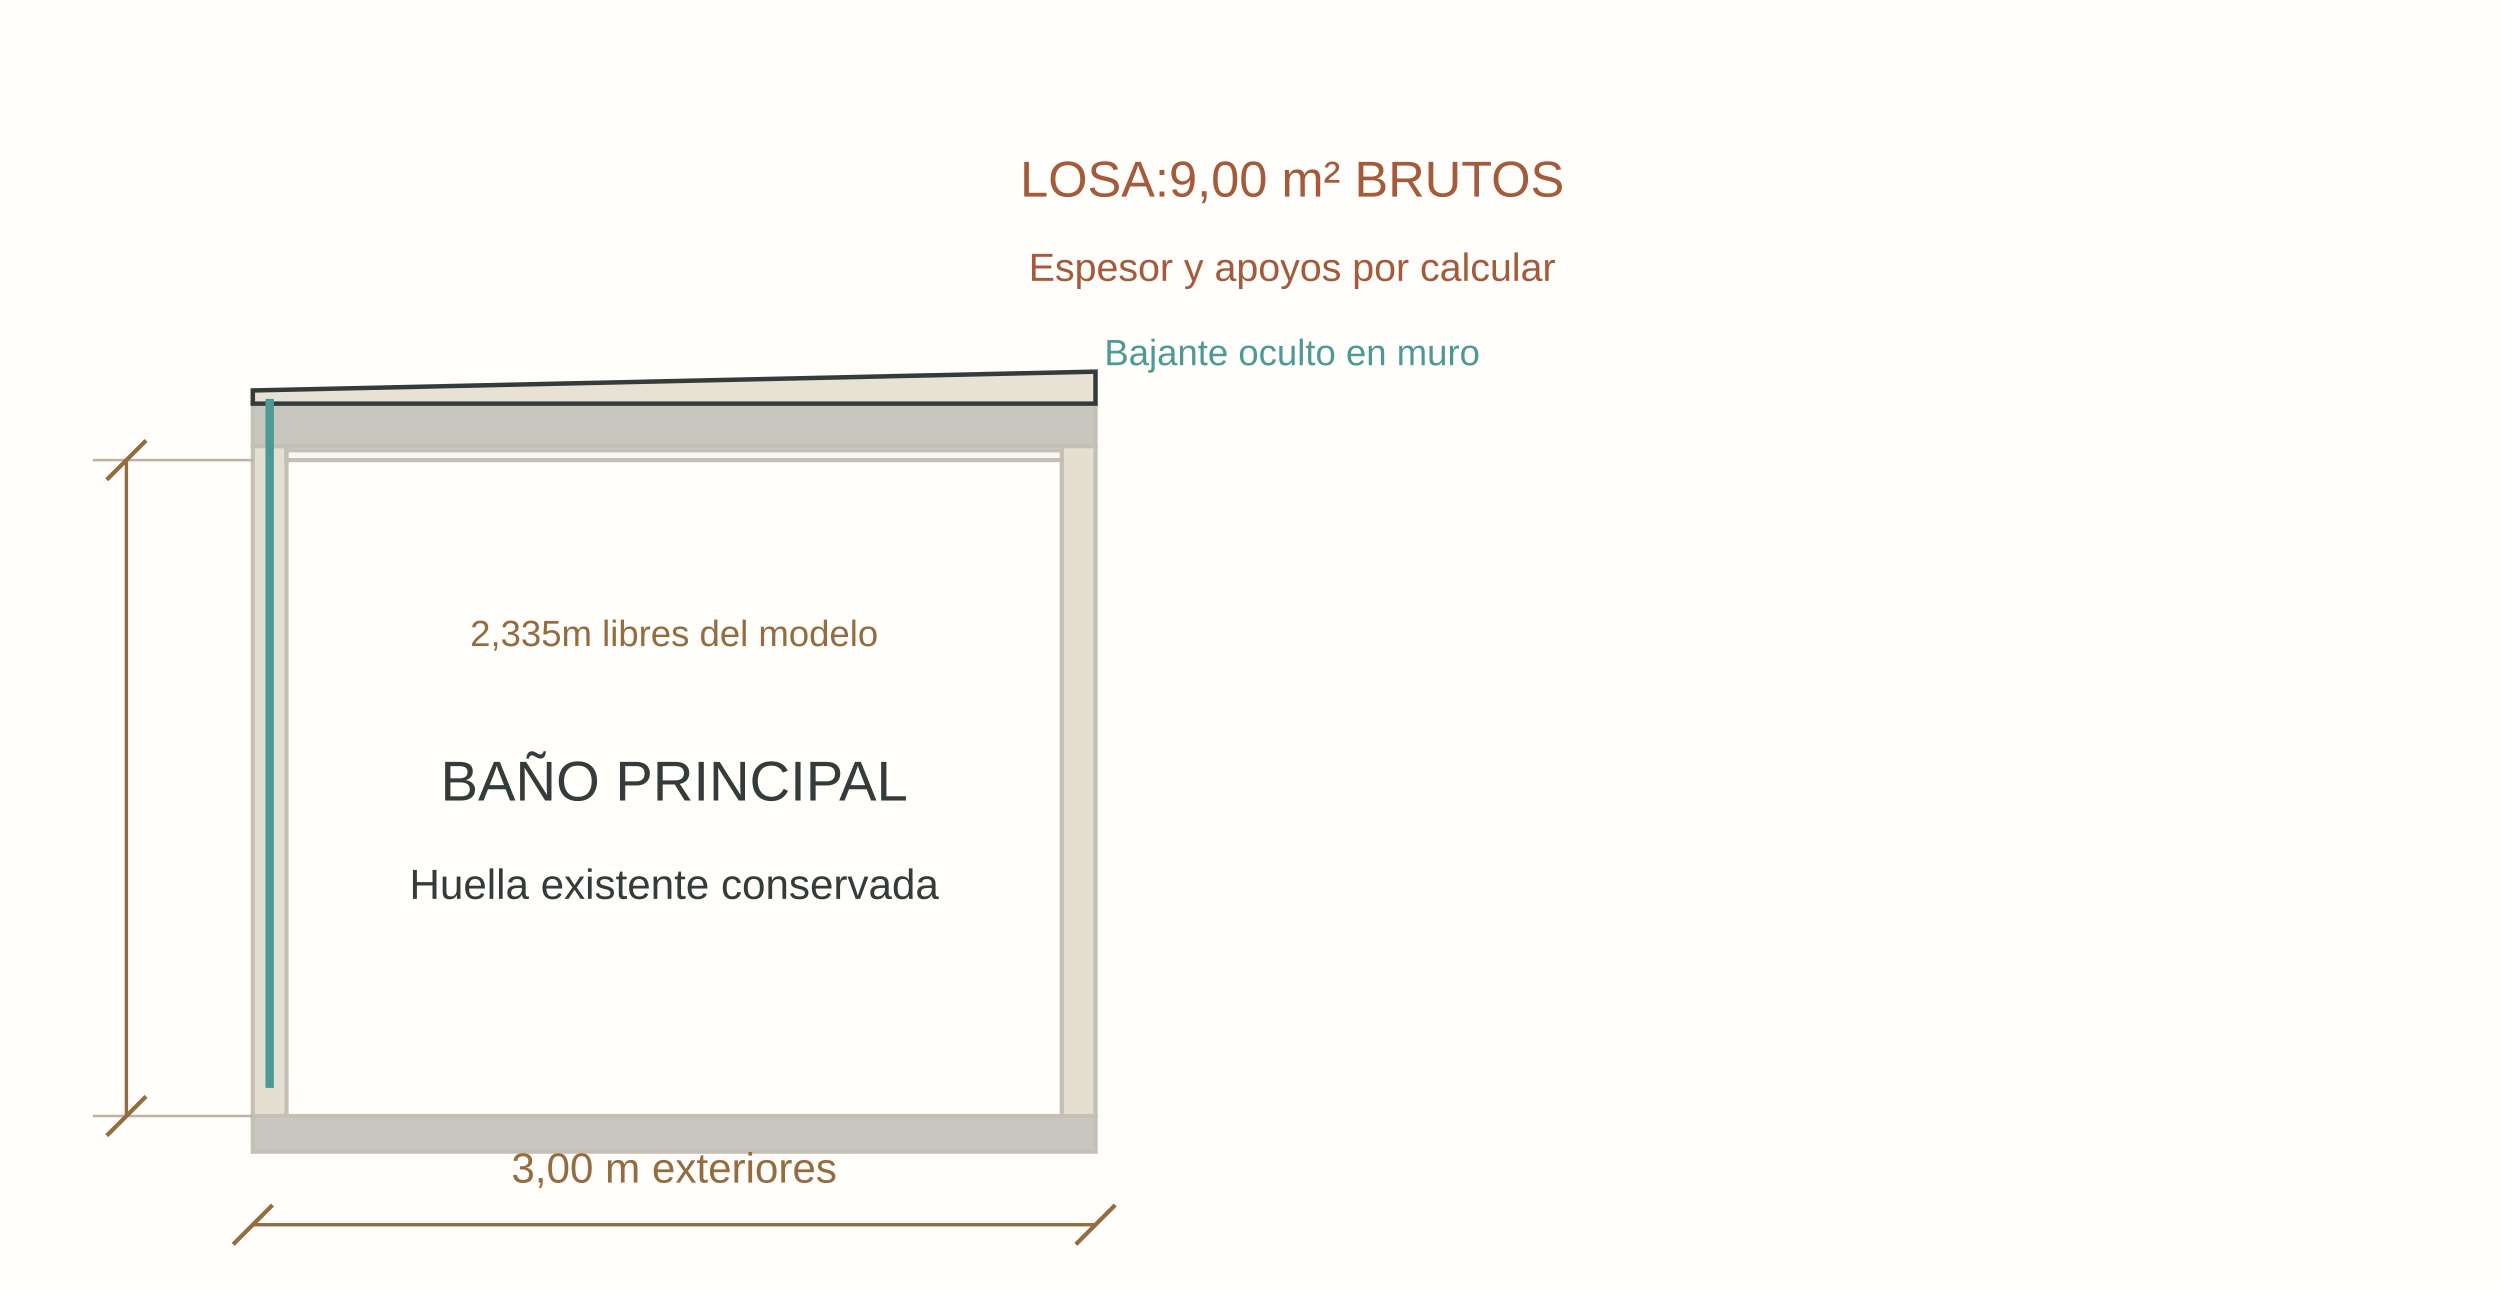
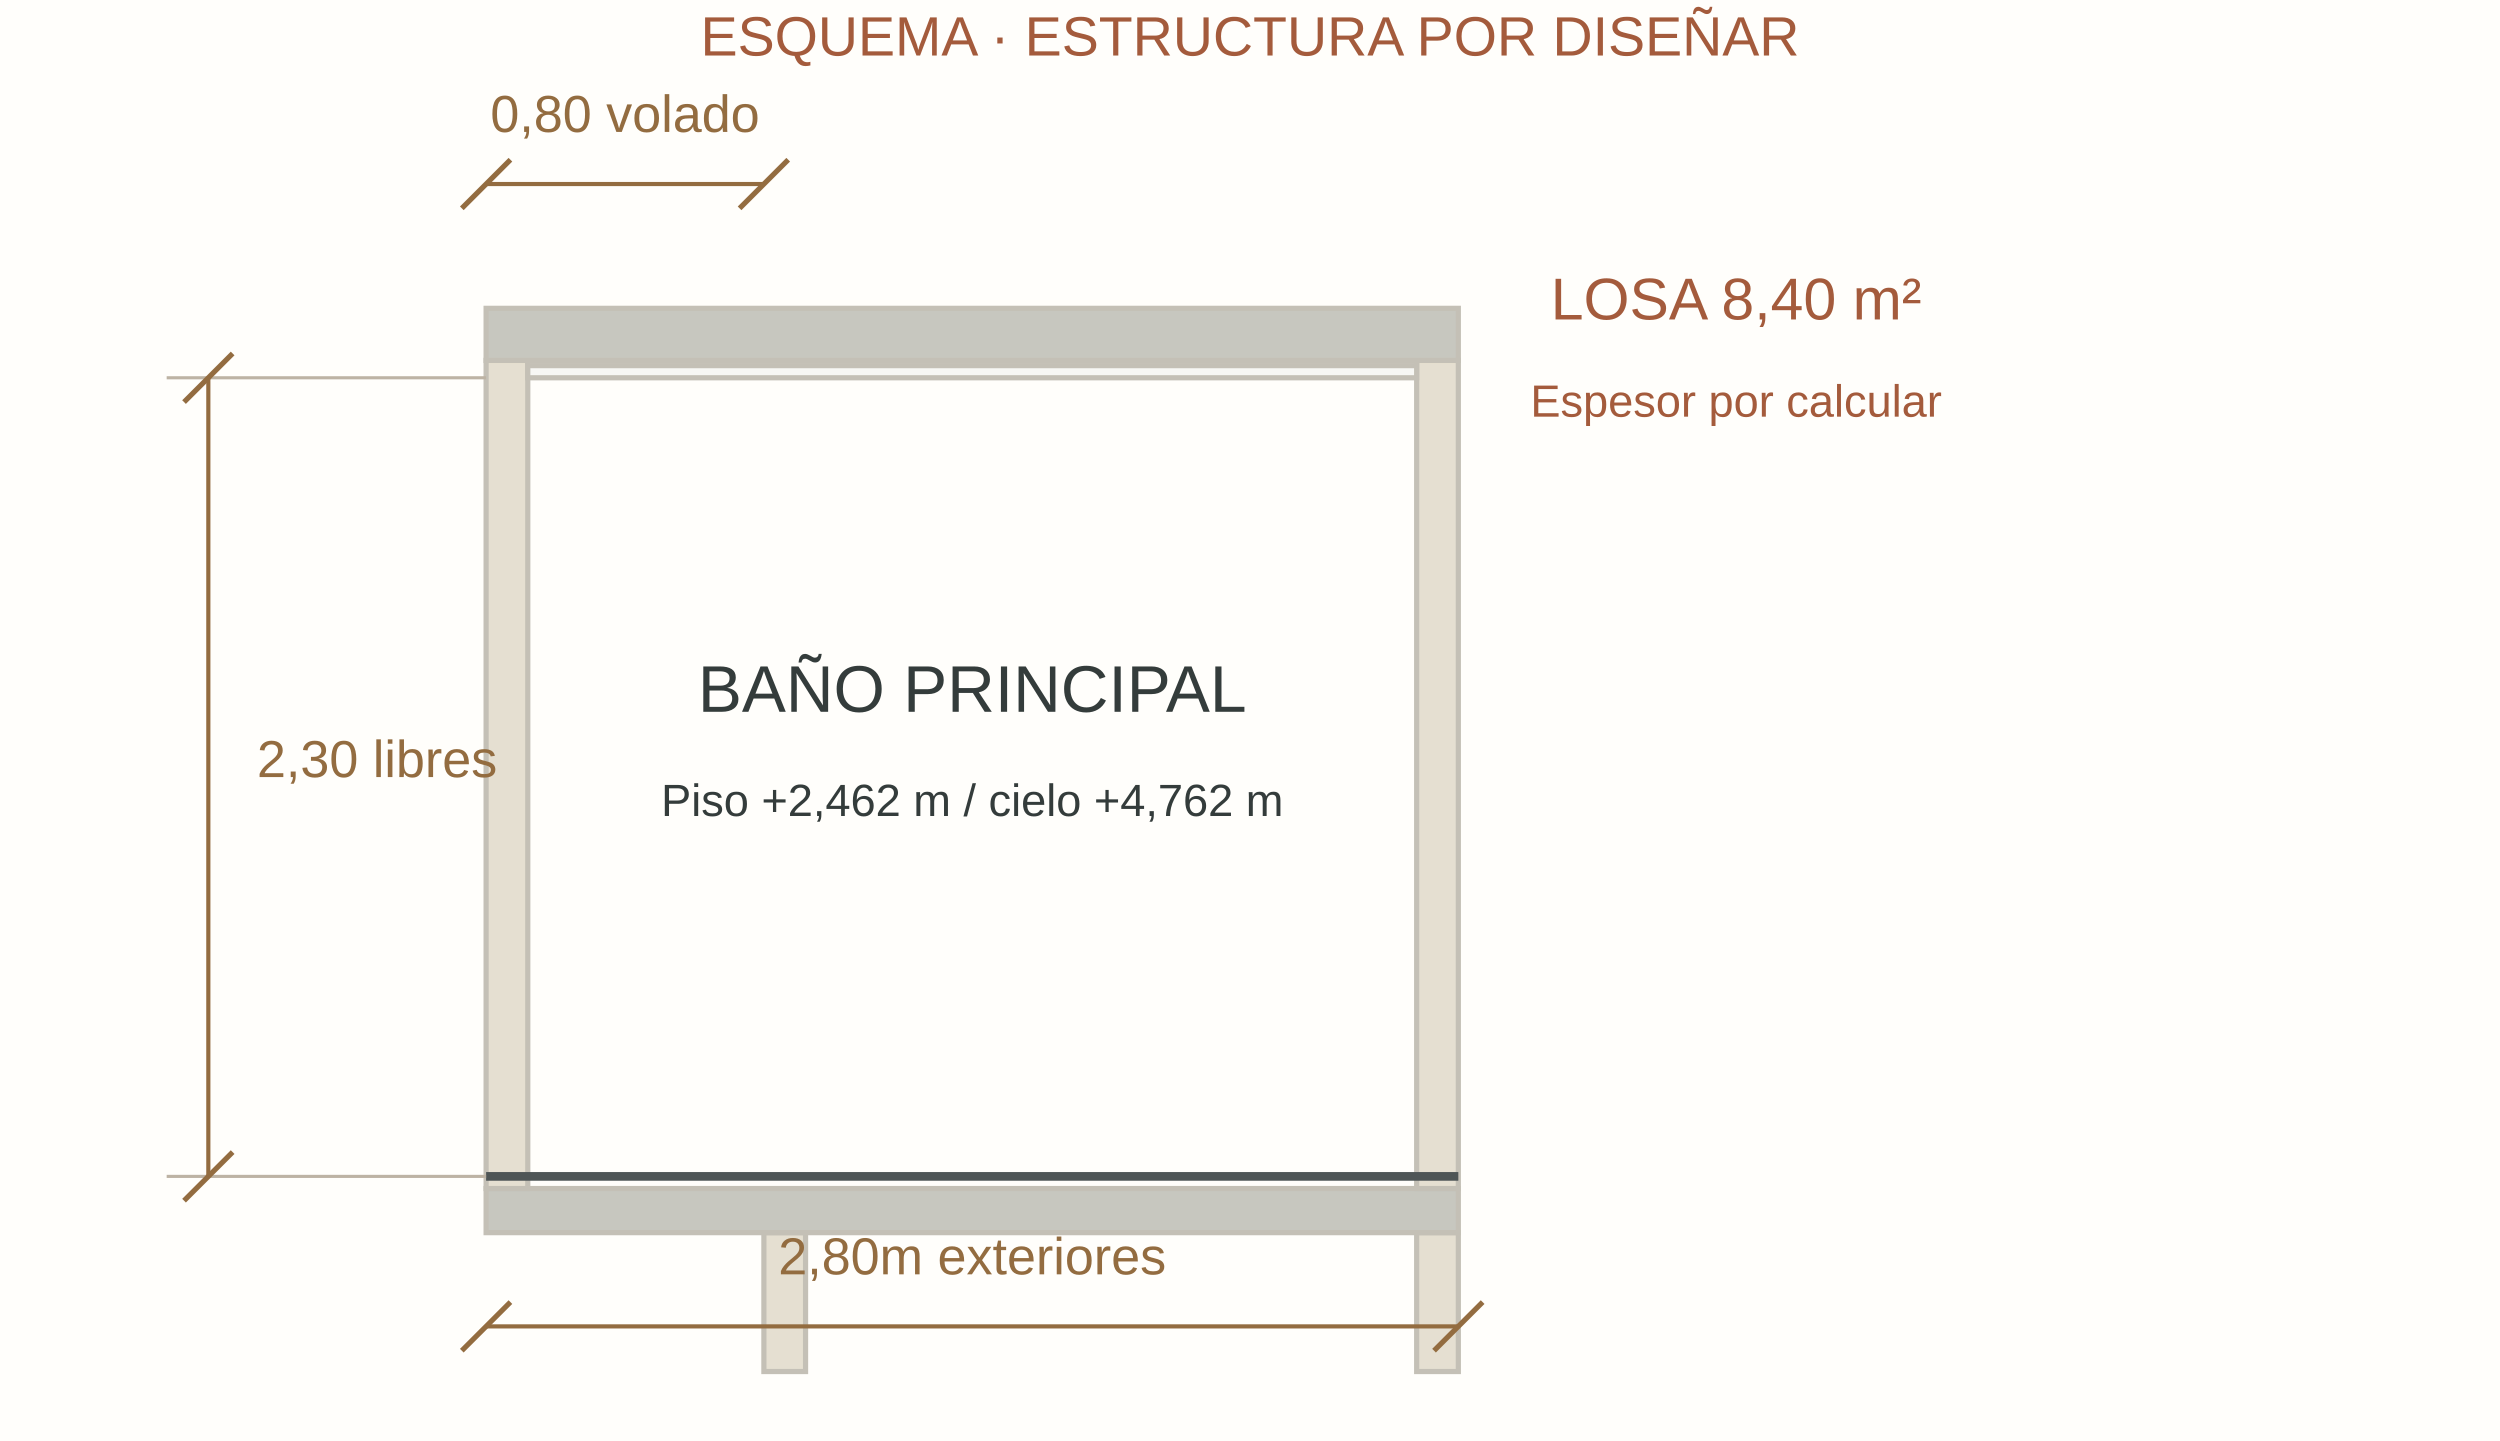
- <svg xmlns="http://www.w3.org/2000/svg" viewBox="0 0 712.0 368" role="img" aria-label="Baño principal · Losa propuesta y encuentro de alturas">
+ <svg xmlns="http://www.w3.org/2000/svg" viewBox="0 0 576.0 332" role="img" aria-label="Baño principal · Losa propuesta y encuentro de alturas">
  <rect width="100%" height="100%" fill="#fffefb" />
-   <polygon points="72.0,317.84 81.6,317.84 81.6,127.04 72.0,127.04" fill="#e5dfd1" stroke="#c4c0b6" stroke-width="1.2" />
-   <polygon points="302.4,317.84 312.0,317.84 312.0,127.04 302.4,127.04" fill="#e5dfd1" stroke="#c4c0b6" stroke-width="1.2" />
-   <polygon points="72.0,328.0 312.0,328.0 312.0,317.84 72.0,317.84" fill="#c7c7bf" stroke="#c4c0b6" stroke-width="1.2" />
-   <polygon points="81.6,131.04 302.4,131.04 302.4,128.24 81.6,128.24" fill="#f7f7f4" stroke="#c4c0b6" stroke-width="1.2" />
-   <polygon points="72.0,127.04 312.0,127.04 312.0,115.04 72.0,115.04" fill="#c7c7bf" stroke="#c4c0b6" stroke-width="1.2" />
-   <polygon points="72.0,114.96 312.0,114.96 312.0,105.84 72.0,111.2" fill="#e7e2d4" stroke="#343c3b" stroke-width="1.28" />
-   <polyline points="76.8,113.6 76.8,309.84" fill="none" stroke="#4c9995" stroke-width="2.4" />
-   <polyline points="72.0,317.84 26.4,317.84" fill="none" stroke="#bdb3a4" stroke-width="0.72" data-plan-dimensions="true" />
-   <polyline points="72.0,131.04 26.4,131.04" fill="none" stroke="#bdb3a4" stroke-width="0.72" data-plan-dimensions="true" />
-   <polyline points="36.0,317.84 36.0,131.04" fill="none" stroke="#936c40" stroke-width="0.96" data-plan-dimensions="true" />
-   <polyline points="30.4,323.44 41.6,312.24" fill="none" stroke="#936c40" stroke-width="1.2" data-plan-dimensions="true" />
-   <polyline points="30.4,136.64 41.6,125.44" fill="none" stroke="#936c40" stroke-width="1.2" data-plan-dimensions="true" />
-   <text x="47.2" y="224.44" font-family="Arial,sans-serif" font-size="12.0" fill="#936c40" text-anchor="start" data-plan-dimensions="true"> </text>
-   <text x="192.0" y="184.0" font-family="Arial,sans-serif" font-size="10.4" fill="#936c40" text-anchor="middle">2,335m libres del modelo</text>
-   <polyline points="72.0,348.8 312.0,348.8" fill="none" stroke="#936c40" stroke-width="0.96" data-plan-dimensions="true" />
-   <polyline points="66.4,354.4 77.6,343.2" fill="none" stroke="#936c40" stroke-width="1.2" data-plan-dimensions="true" />
-   <polyline points="306.4,354.4 317.6,343.2" fill="none" stroke="#936c40" stroke-width="1.2" data-plan-dimensions="true" />
-   <text x="192.0" y="336.8" font-family="Arial,sans-serif" font-size="12.0" fill="#936c40" text-anchor="middle" data-plan-dimensions="true">3,00 m exteriores</text>
-   <text x="192.0" y="228.0" font-family="Arial,sans-serif" font-size="16.0" fill="#343c3b" text-anchor="middle">BAÑO PRINCIPAL</text>
-   <text x="192.0" y="256.0" font-family="Arial,sans-serif" font-size="12.0" fill="#343c3b" text-anchor="middle">Huella existente conservada</text>
-   <text x="368.0" y="56.0" font-family="Arial,sans-serif" font-size="14.4" fill="#a45b3c" text-anchor="middle">LOSA:9,00 m² BRUTOS</text>
-   <text x="368.0" y="80.0" font-family="Arial,sans-serif" font-size="11.2" fill="#a45b3c" text-anchor="middle">Espesor y apoyos por calcular</text>
-   <text x="368.0" y="104.0" font-family="Arial,sans-serif" font-size="10.4" fill="#4c9995" text-anchor="middle">Bajante oculto en muro</text>
+   <polygon points="176.0,316.0 185.6,316.0 185.6,284.0 176.0,284.0" fill="#e5dfd1" stroke="#c4c0b6" stroke-width="1.2" />
+   <polygon points="326.4,316.0 336.0,316.0 336.0,284.0 326.4,284.0" fill="#e5dfd1" stroke="#c4c0b6" stroke-width="1.2" />
+   <polygon points="112.0,284.0 336.0,284.0 336.0,273.84 112.0,273.84" fill="#c7c7bf" stroke="#c4c0b6" stroke-width="1.2" />
+   <polygon points="112.0,273.84 121.6,273.84 121.6,83.04 112.0,83.04" fill="#e5dfd1" stroke="#c4c0b6" stroke-width="1.2" />
+   <polygon points="326.4,273.84 336.0,273.84 336.0,83.04 326.4,83.04" fill="#e5dfd1" stroke="#c4c0b6" stroke-width="1.2" />
+   <polyline points="112.0,271.04 336.0,271.04" fill="none" stroke="#4e5556" stroke-width="2.0" />
+   <polygon points="121.6,87.04 326.4,87.04 326.4,84.24 121.6,84.24" fill="#f7f7f4" stroke="#c4c0b6" stroke-width="1.2" />
+   <polygon points="112.0,83.04 336.0,83.04 336.0,71.04 112.0,71.04" fill="#c7c7bf" stroke="#c4c0b6" stroke-width="1.2" />
+   <polyline points="112.0,305.6 336.0,305.6" fill="none" stroke="#936c40" stroke-width="0.96" data-plan-dimensions="true" />
+   <polyline points="106.4,311.2 117.6,300.0" fill="none" stroke="#936c40" stroke-width="1.2" data-plan-dimensions="true" />
+   <polyline points="330.4,311.2 341.6,300.0" fill="none" stroke="#936c40" stroke-width="1.2" data-plan-dimensions="true" />
+   <text x="224.0" y="293.6" font-family="Arial,sans-serif" font-size="12.0" fill="#936c40" text-anchor="middle" data-plan-dimensions="true">2,80m exteriores</text>
+   <polyline points="112.0,42.4 176.0,42.4" fill="none" stroke="#936c40" stroke-width="0.96" data-plan-dimensions="true" />
+   <polyline points="106.4,48.0 117.6,36.8" fill="none" stroke="#936c40" stroke-width="1.2" data-plan-dimensions="true" />
+   <polyline points="170.4,48.0 181.6,36.8" fill="none" stroke="#936c40" stroke-width="1.2" data-plan-dimensions="true" />
+   <text x="144.0" y="30.4" font-family="Arial,sans-serif" font-size="12.0" fill="#936c40" text-anchor="middle" data-plan-dimensions="true">0,80 volado</text>
+   <polyline points="112.0,271.04 38.4,271.04" fill="none" stroke="#bdb3a4" stroke-width="0.72" data-plan-dimensions="true" />
+   <polyline points="112.0,87.04 38.4,87.04" fill="none" stroke="#bdb3a4" stroke-width="0.72" data-plan-dimensions="true" />
+   <polyline points="48.0,271.04 48.0,87.04" fill="none" stroke="#936c40" stroke-width="0.96" data-plan-dimensions="true" />
+   <polyline points="42.4,276.64 53.6,265.44" fill="none" stroke="#936c40" stroke-width="1.2" data-plan-dimensions="true" />
+   <polyline points="42.4,92.64 53.6,81.44" fill="none" stroke="#936c40" stroke-width="1.2" data-plan-dimensions="true" />
+   <text x="59.2" y="179.04" font-family="Arial,sans-serif" font-size="12.0" fill="#936c40" text-anchor="start" data-plan-dimensions="true">2,30 libres</text>
+   <text x="224.0" y="164.0" font-family="Arial,sans-serif" font-size="15.2" fill="#343c3b" text-anchor="middle">BAÑO PRINCIPAL</text>
+   <text x="224.0" y="188.0" font-family="Arial,sans-serif" font-size="10.4" fill="#343c3b" text-anchor="middle">Piso +2,462 m / cielo +4,762 m</text>
+   <text x="400.0" y="73.6" font-family="Arial,sans-serif" font-size="13.6" fill="#a45b3c" text-anchor="middle">LOSA 8,40 m²</text>
+   <text x="400.0" y="96.0" font-family="Arial,sans-serif" font-size="10.4" fill="#a45b3c" text-anchor="middle">Espesor por calcular</text>
+   <text x="288.0" y="12.8" font-family="Arial,sans-serif" font-size="12.8" fill="#a45b3c" text-anchor="middle">ESQUEMA · ESTRUCTURA POR DISEÑAR</text>
</svg>
